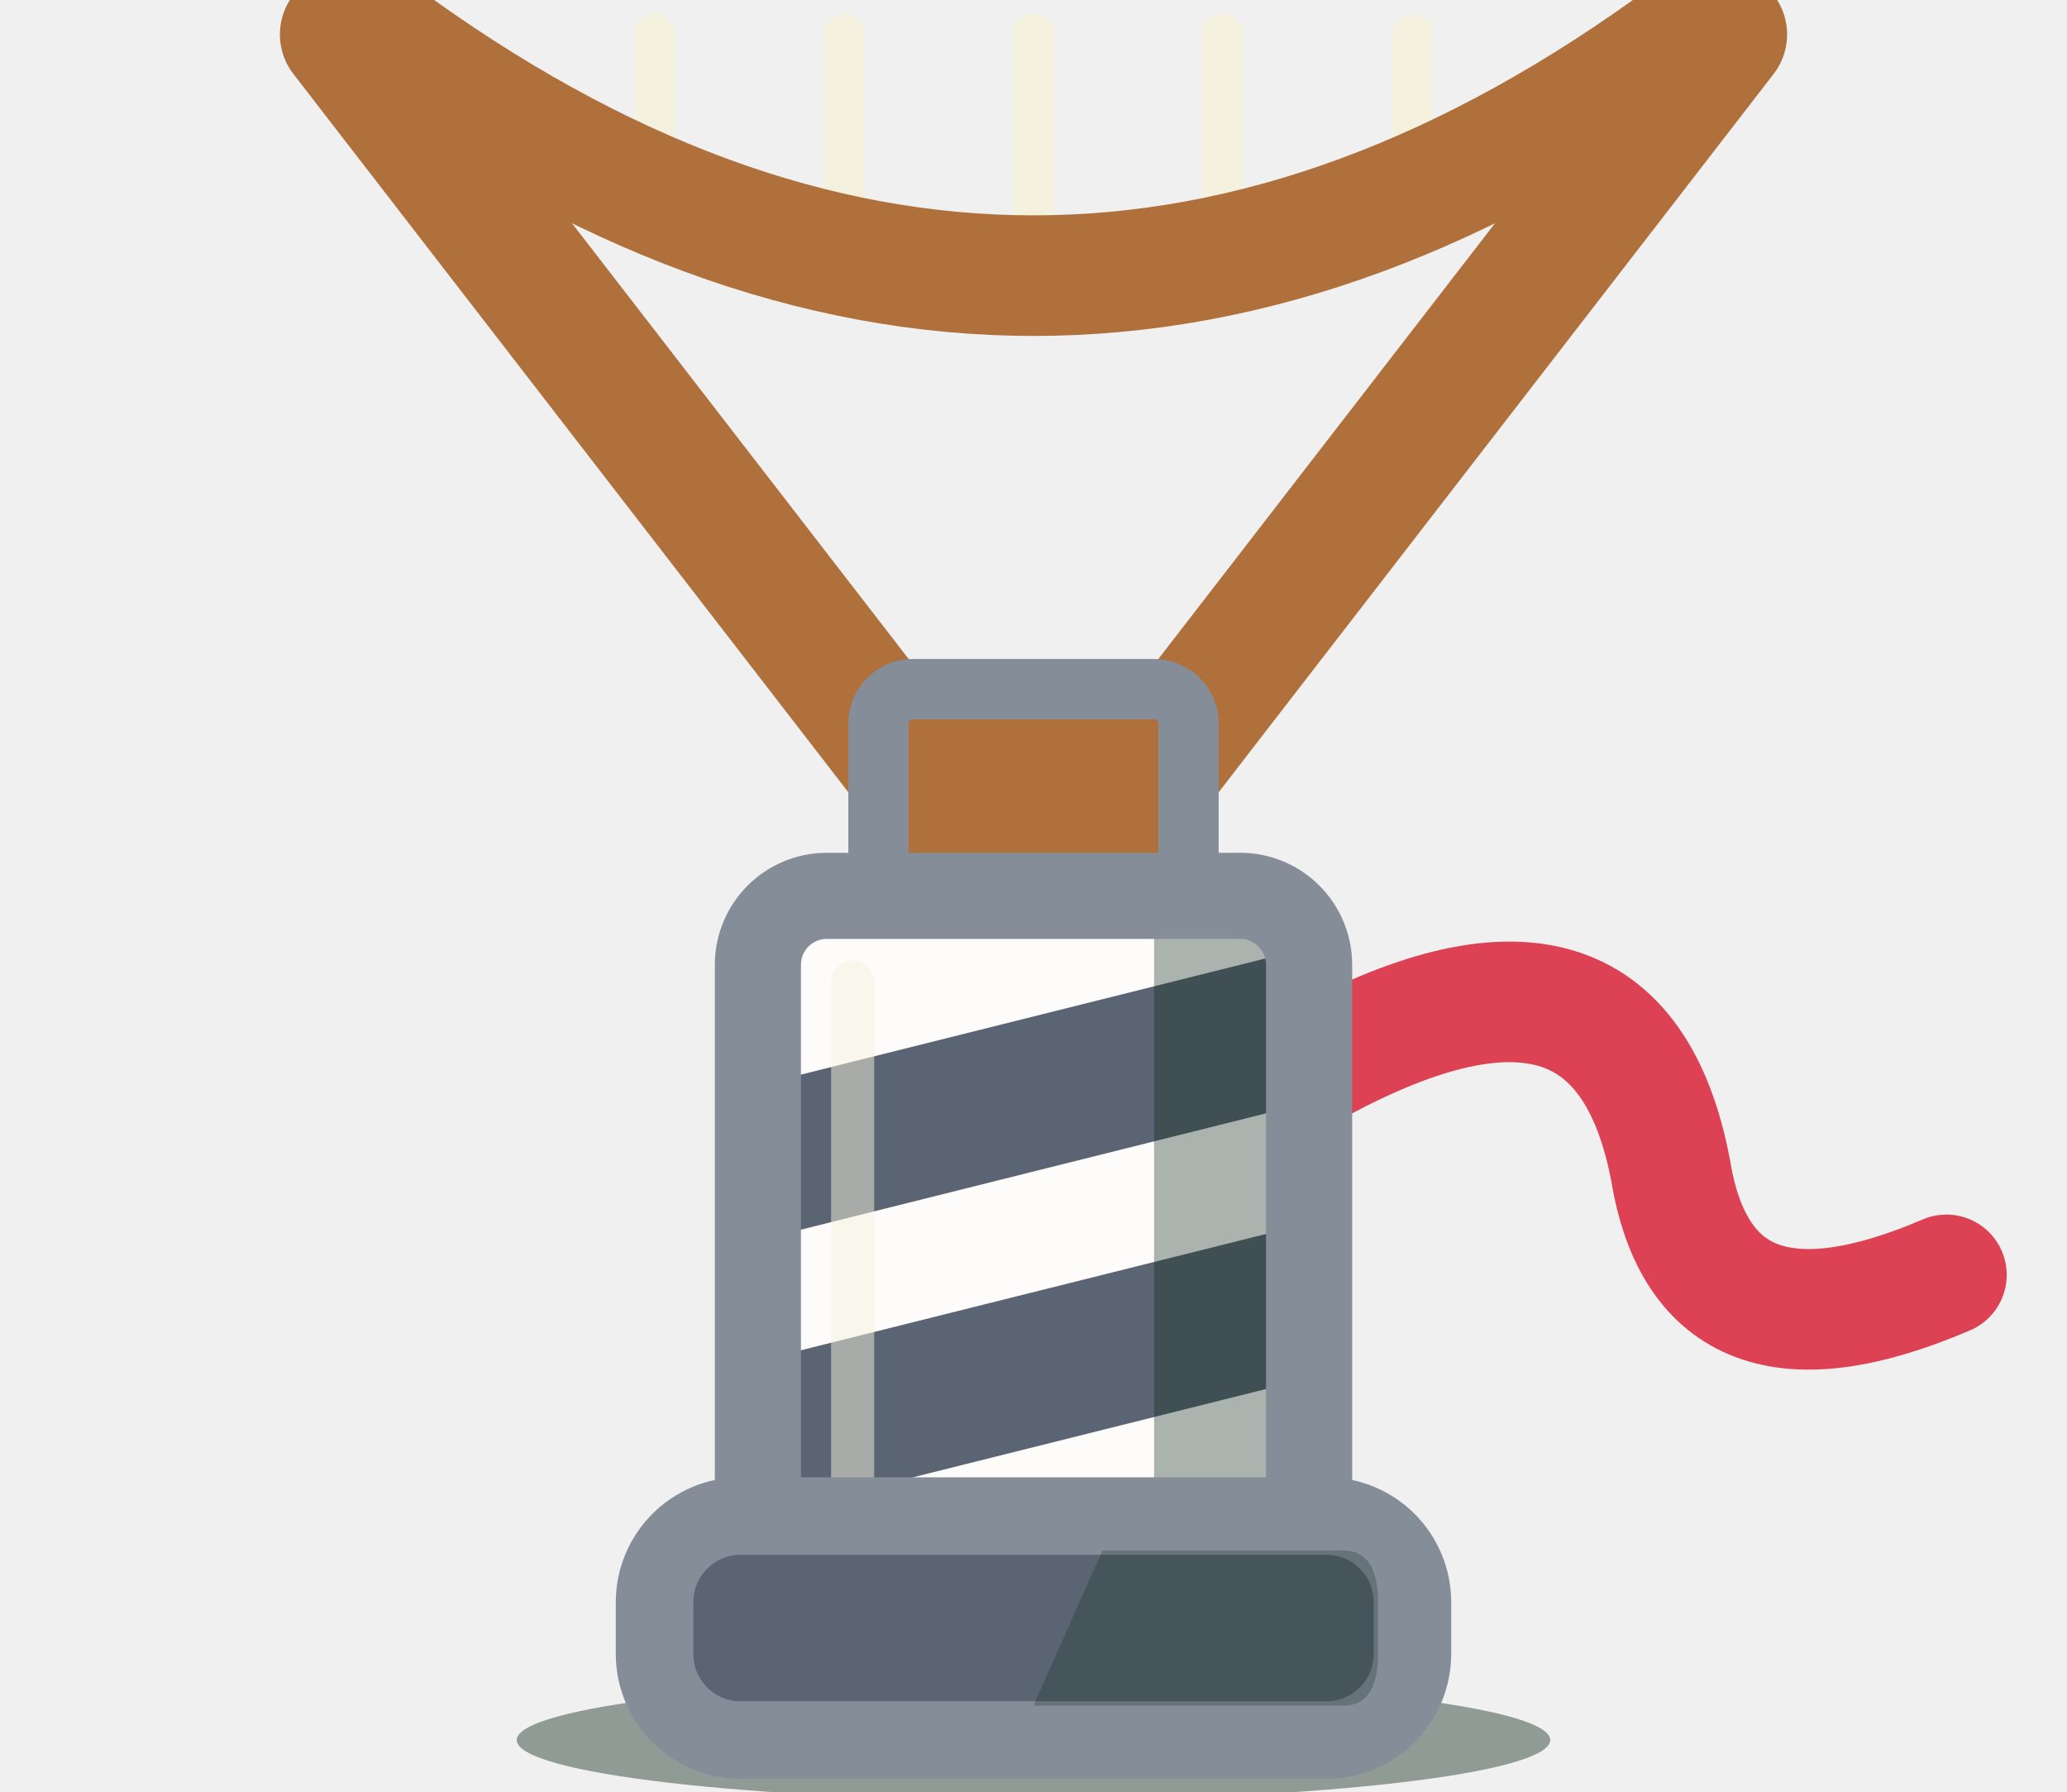
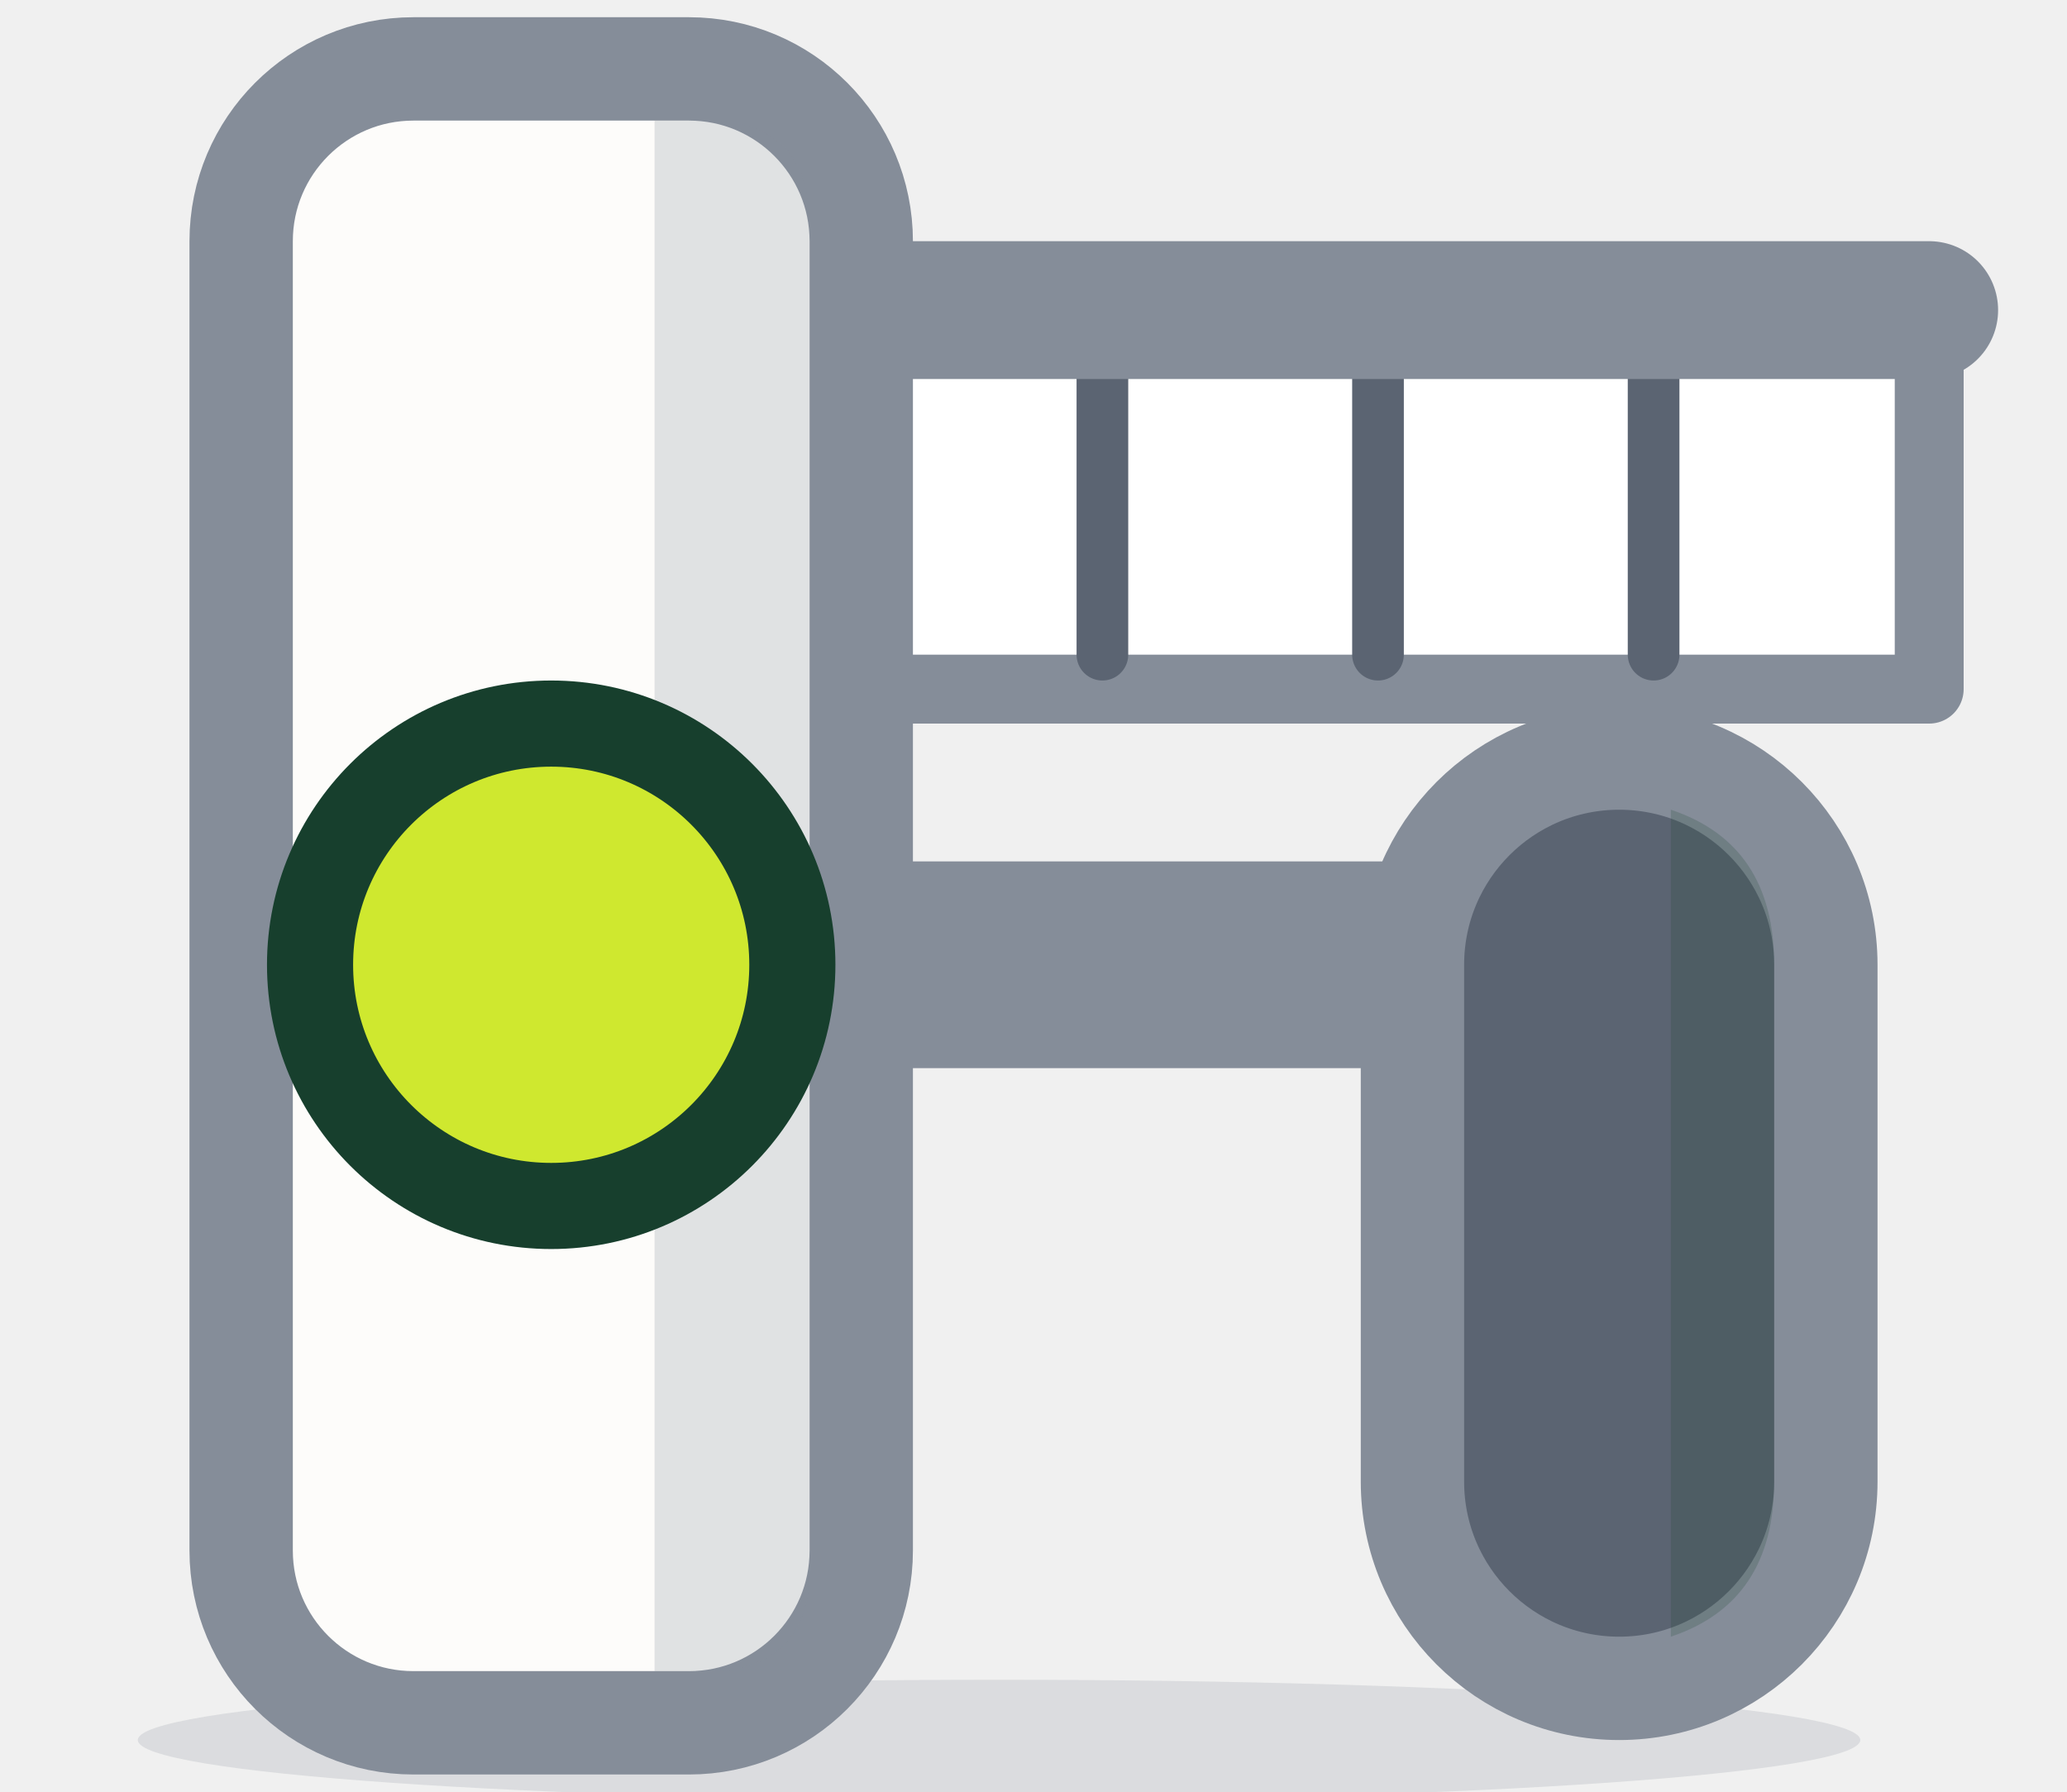
<svg xmlns="http://www.w3.org/2000/svg" viewBox="0 0 120 104" stroke-linecap="round" stroke-linejoin="round">
-   <ellipse cx="60" cy="101" rx="30" ry="3.5" fill="#0c261b" stroke="none" opacity="0.42" />
-   <path d="M38 8V2M49 13V2M60 15V2M71 13V2M82 8V2" fill="none" stroke="#f6f1dc" stroke-width="2.4" opacity="0.85" />
-   <path d="M22 2Q60 30 98 2" fill="none" stroke="#b0703c" stroke-width="7" />
-   <path d="M54 46L20 2M66 46L100 2" fill="none" stroke="#b0703c" stroke-width="7.5" />
-   <rect x="51" y="40" width="18" height="16" rx="2" fill="#b0703c" stroke="#858d99" stroke-width="3.5" />
-   <path d="M76 62Q94 52 97 68Q99 80 113 74" fill="none" stroke="#dc4254" stroke-width="7" />
-   <rect x="44" y="52" width="32" height="40" rx="4" fill="#fdfcfa" stroke="none" />
-   <path d="M44 63L76 55V64L44 72ZM44 79L76 71V80L44 88Z" fill="#5b6472" stroke="none" />
-   <path d="M67 54H74V90H67Z" fill="#0c261b" stroke="none" opacity="0.34" />
-   <path d="M49.5 57V86" fill="none" stroke="#f6f1dc" stroke-width="2.5" opacity="0.5" />
-   <rect x="44" y="52" width="32" height="40" rx="4" fill="none" stroke="#858d99" stroke-width="5" />
-   <rect x="38" y="88" width="44" height="13" rx="5" fill="#5b6472" stroke="#858d99" stroke-width="4.5" />
-   <path d="M64 90H78Q80 90 80 93V96Q80 99 78 99H60Z" fill="#0c261b" stroke="none" opacity="0.26" />
+   <ellipse cx="58" cy="101" rx="50" ry="3.5" fill="#858d99" stroke="none" opacity="0.2" />
+   <rect x="48" y="18" width="64" height="22" fill="#ffffff" stroke="#858d99" stroke-width="4" />
+   <path d="M64 20V38M80 20V38M96 20V38" fill="none" stroke="#5b6472" stroke-width="3" />
+   <path d="M44 18H112" fill="none" stroke="#858d99" stroke-width="8" />
+   <rect x="14" y="4" width="36" height="96" rx="10" fill="#fdfcfa" stroke="#858d99" stroke-width="6" />
+   <path d="M38 7H41Q47 7 47 13V91Q47 97 41 97H38Z" fill="#858d99" stroke="none" opacity="0.24" />
+   <path d="M32 56H96" fill="none" stroke="#858d99" stroke-width="12" />
+   <rect x="82" y="44" width="24" height="54" rx="12" fill="#5b6472" stroke="#858d99" stroke-width="6" />
+   <path d="M97 47Q103 49 103 56V86Q103 93 97 95Z" fill="#173f2d" stroke="none" opacity="0.2" />
+   <circle cx="32" cy="56" r="14" fill="#cfe82f" stroke="#173f2d" stroke-width="5" />
</svg>
